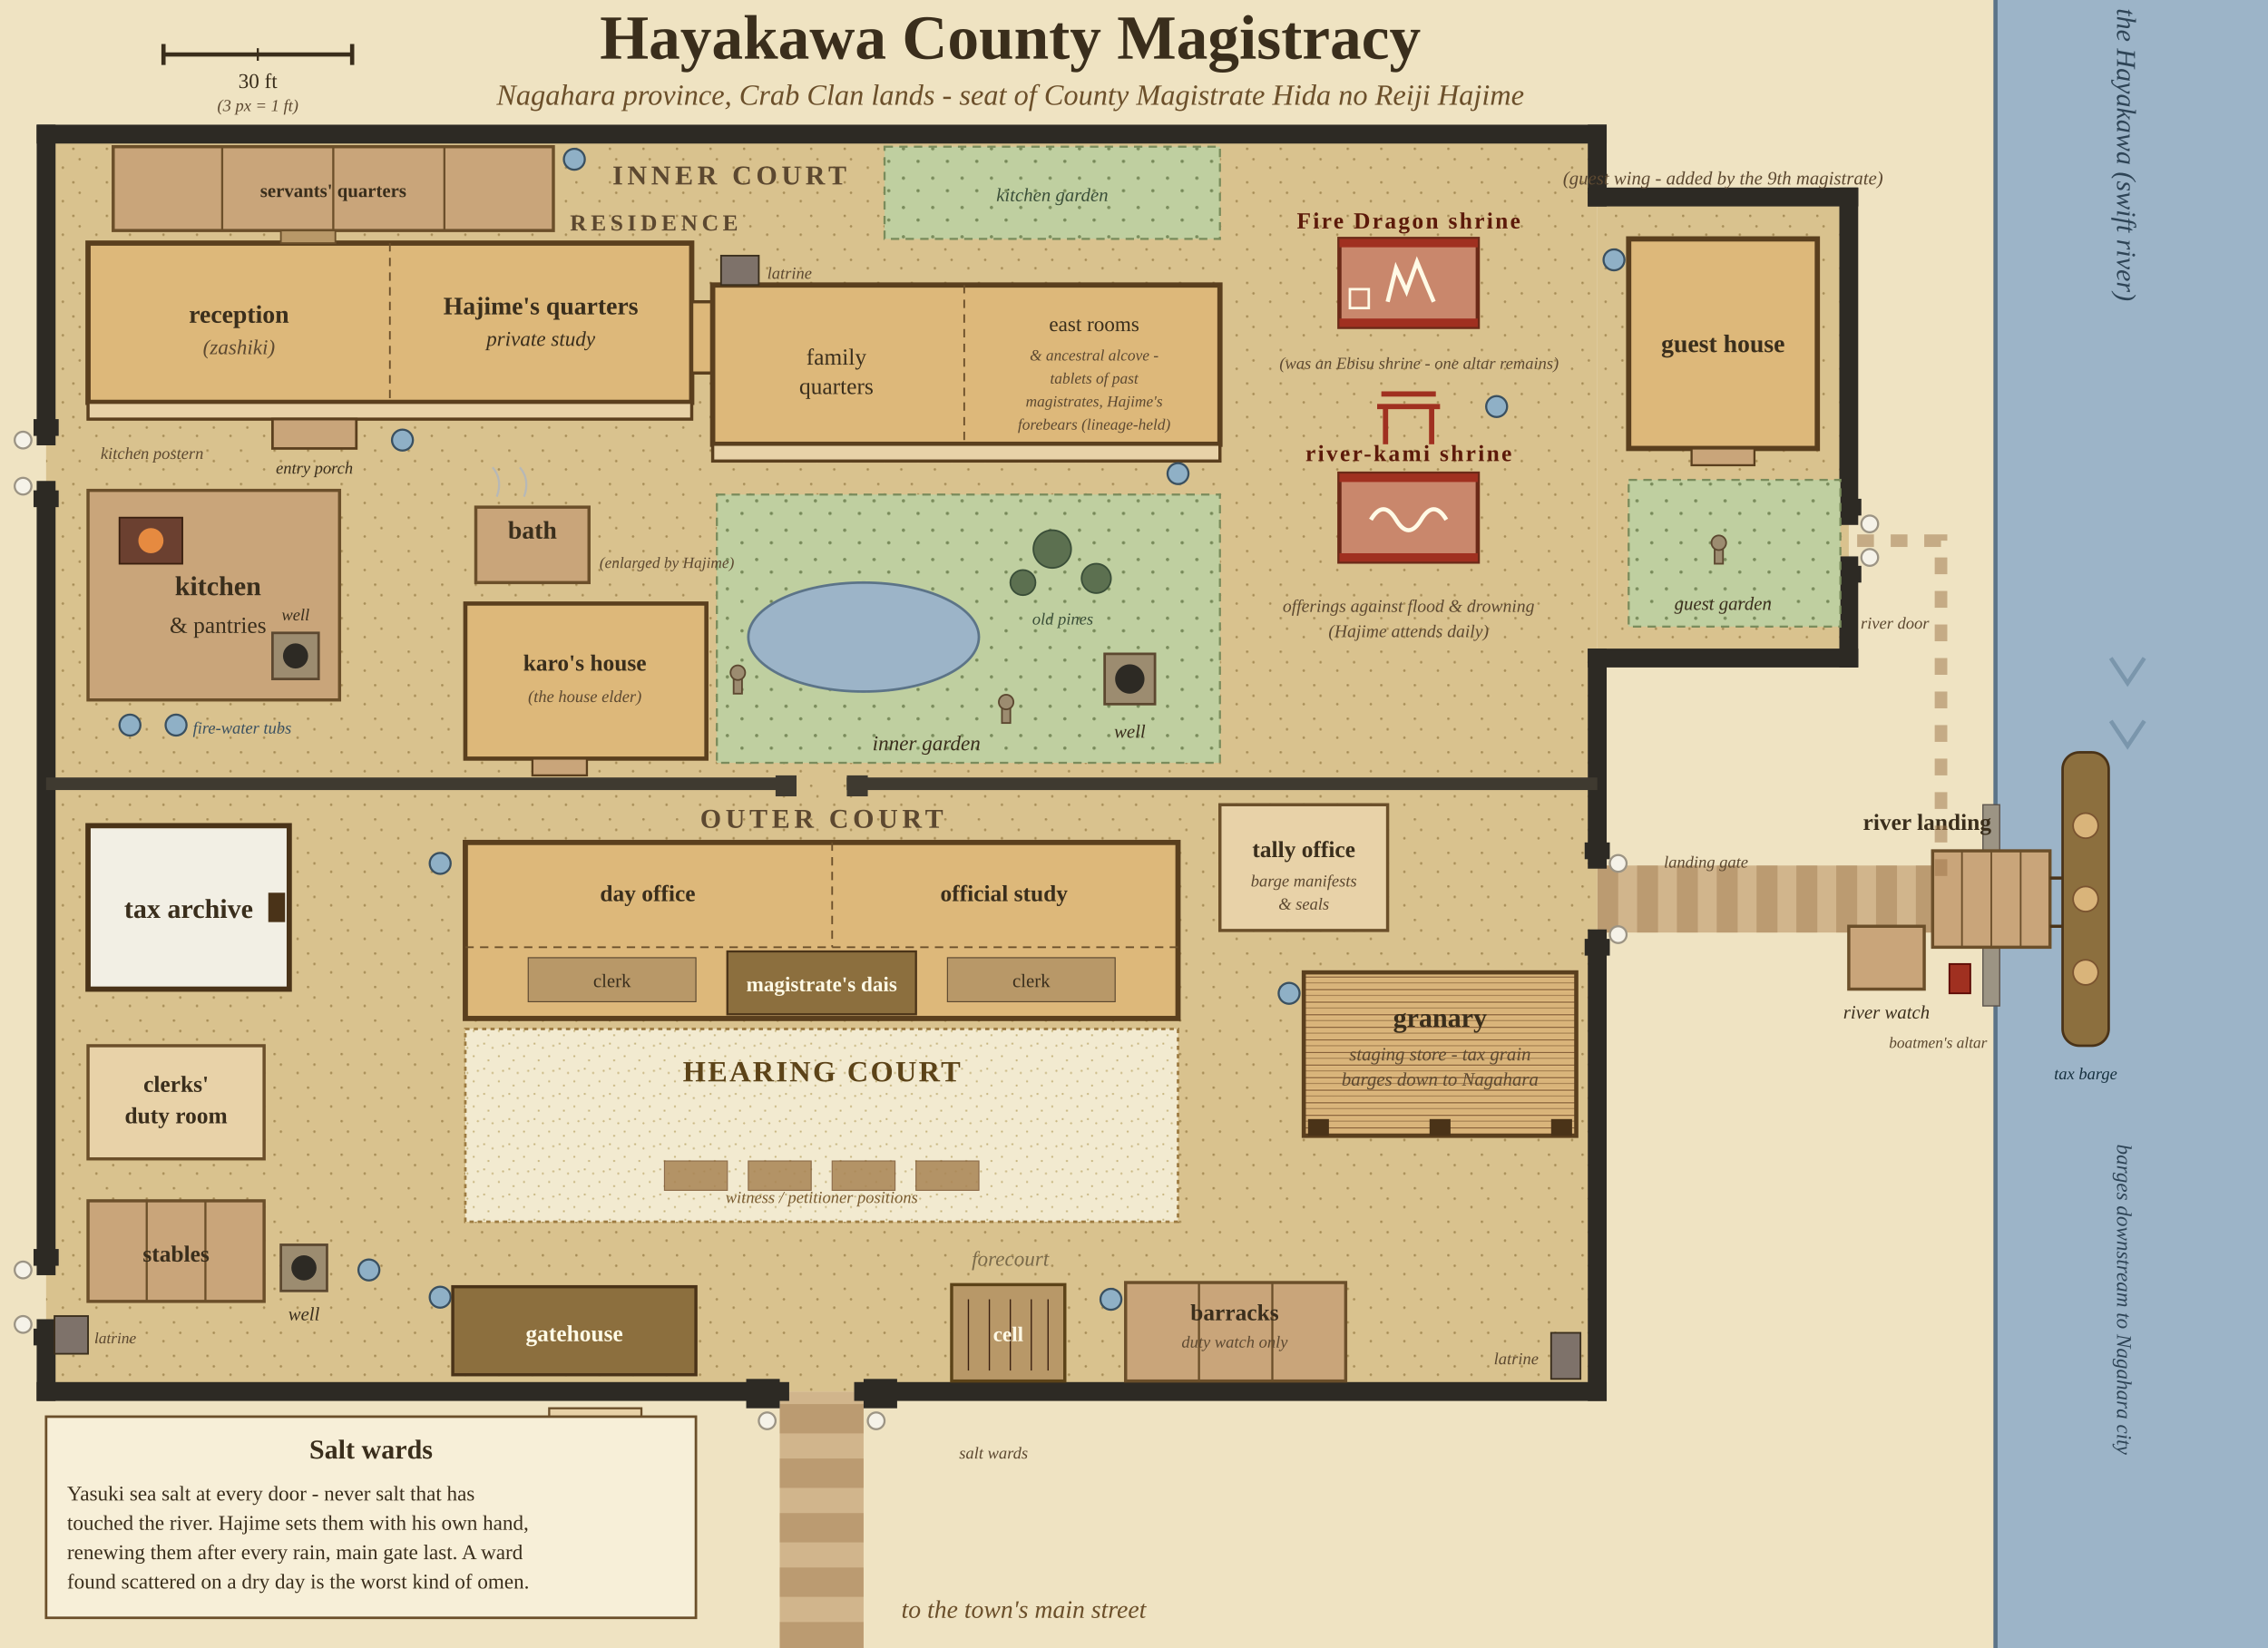
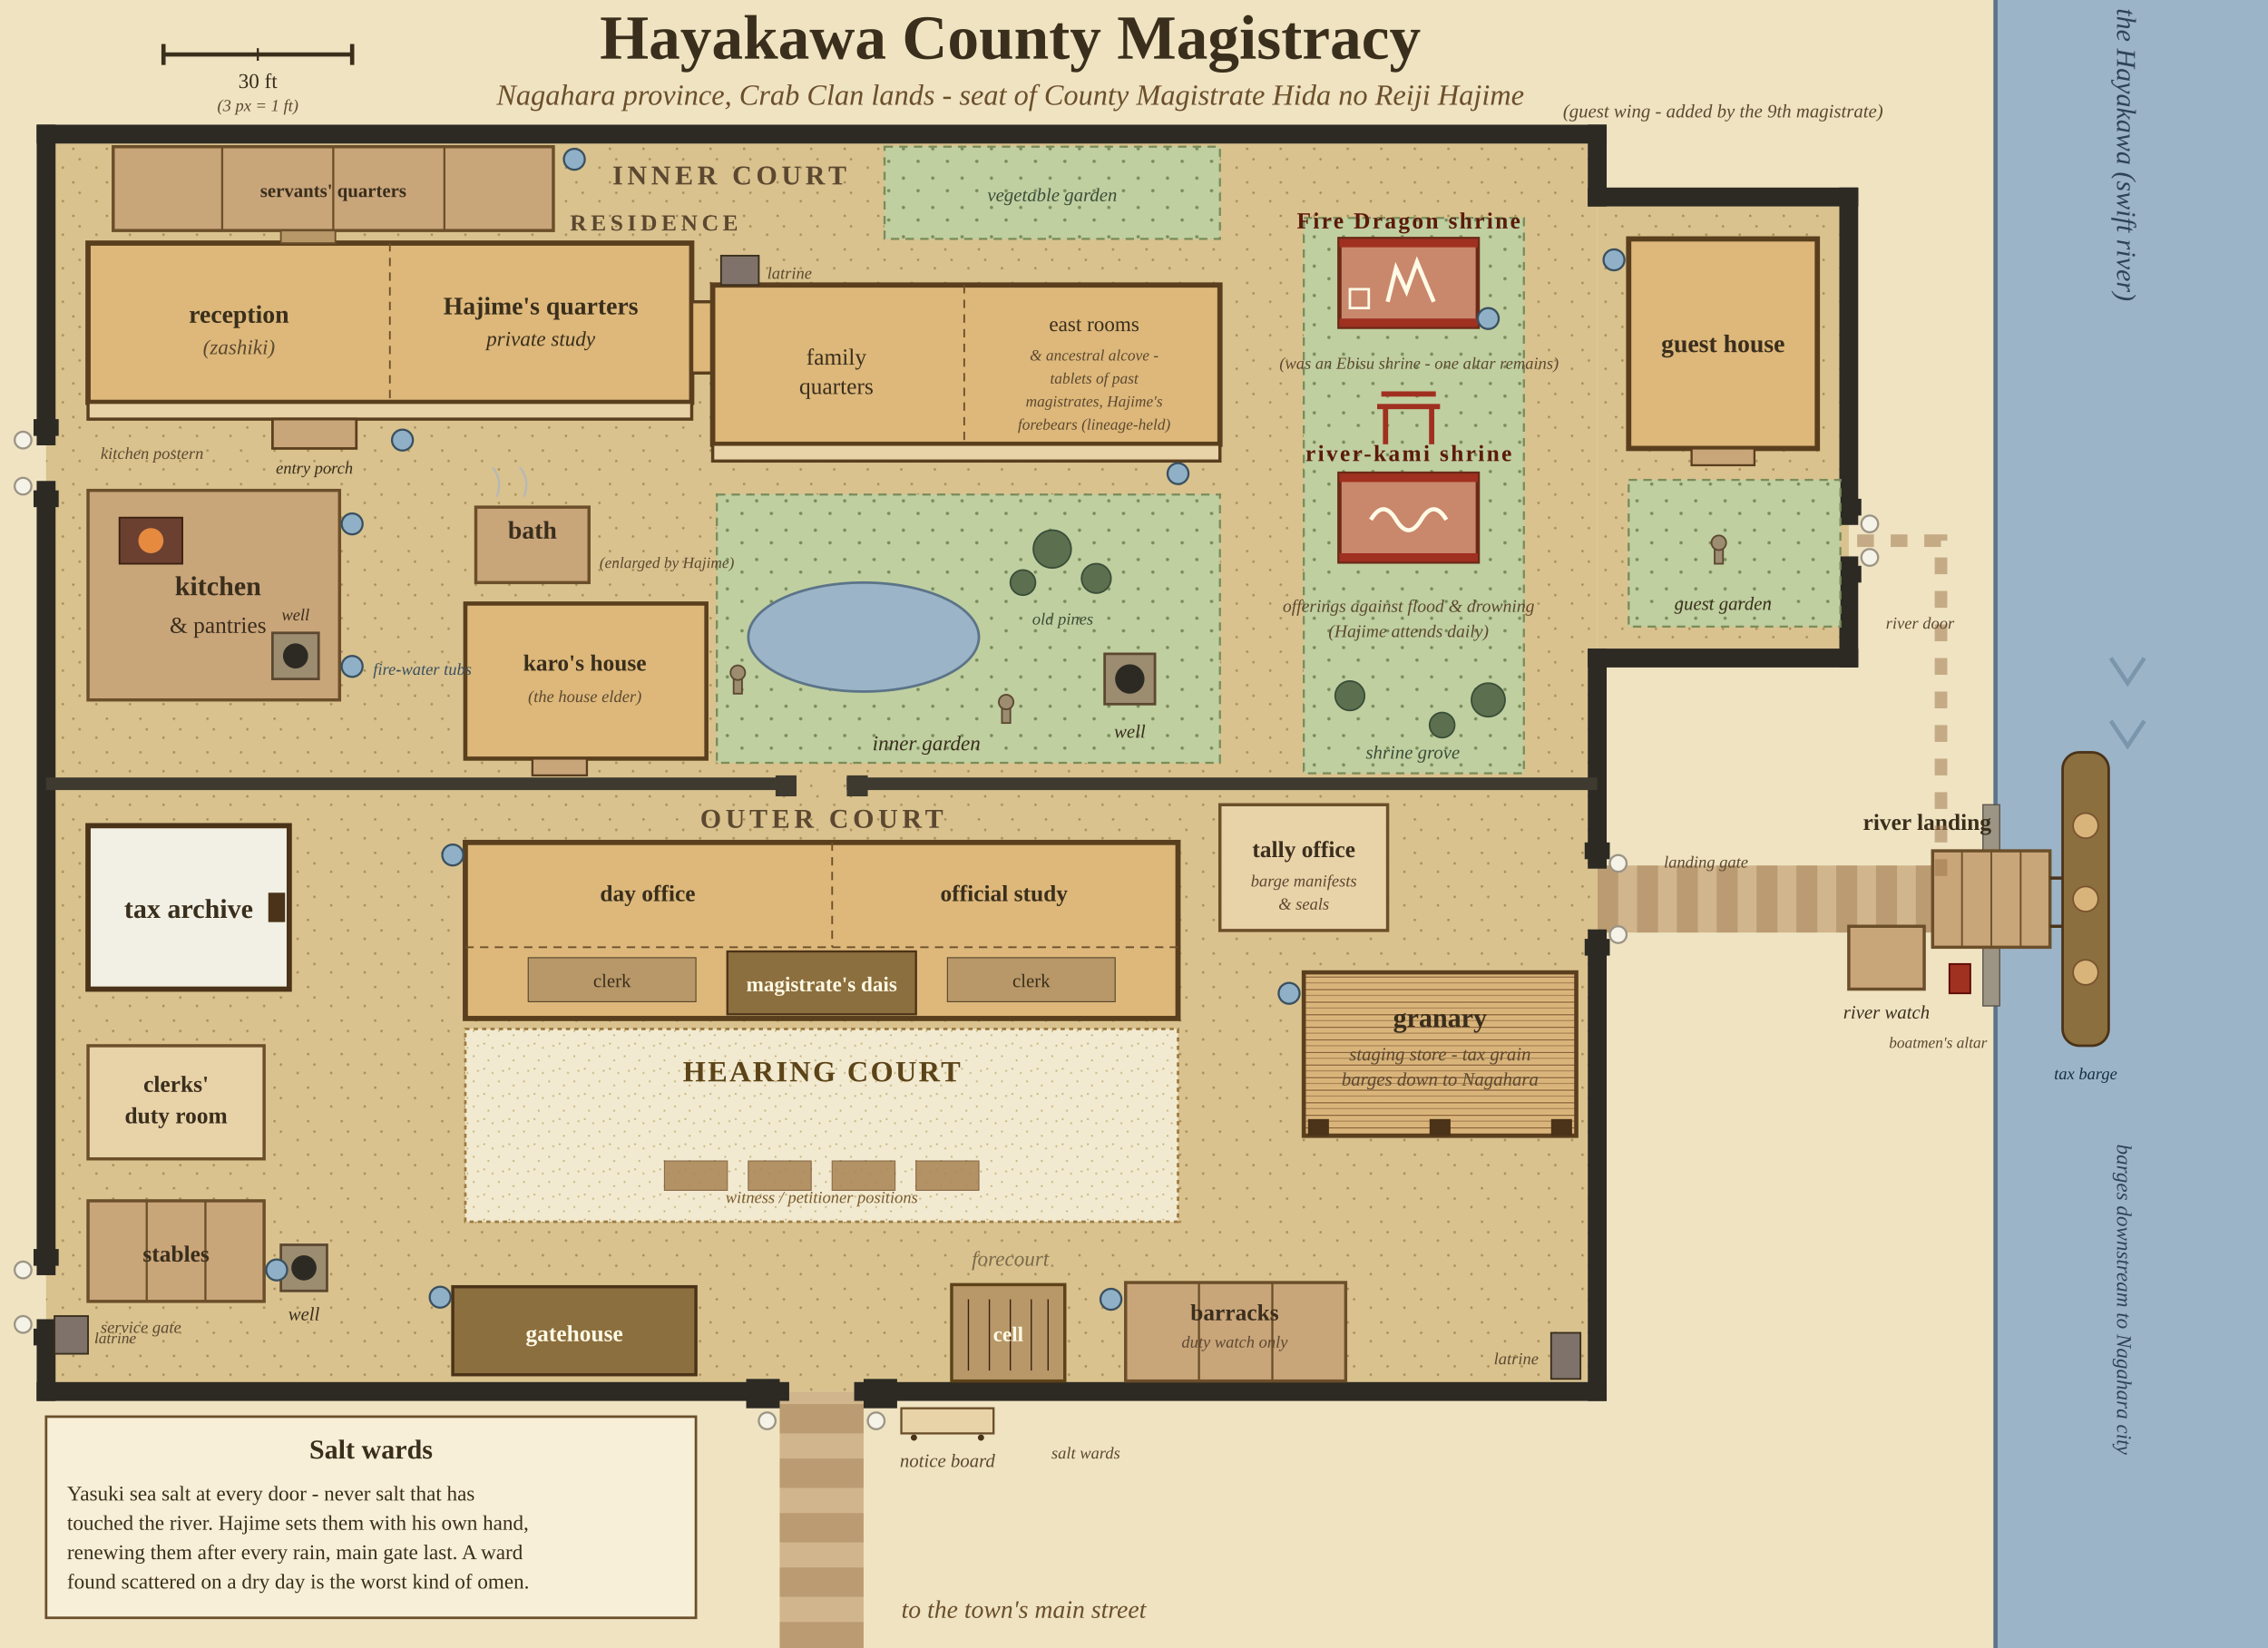
<svg xmlns="http://www.w3.org/2000/svg" viewBox="118 86 1082 786" font-family="Georgia, 'Times New Roman', serif">
  <defs>
    <pattern id="garden-stipple" patternUnits="userSpaceOnUse" width="14" height="14">
      <rect width="14" height="14" fill="#BFCFA0" />
      <circle cx="3" cy="3" r="0.8" fill="#7A8C5C" />
      <circle cx="10" cy="9" r="0.8" fill="#7A8C5C" />
    </pattern>
    <pattern id="court-earth" patternUnits="userSpaceOnUse" width="16" height="16">
      <rect width="16" height="16" fill="#D9C28E" />
      <circle cx="4" cy="6" r="0.6" fill="#A88E58" />
      <circle cx="12" cy="2" r="0.6" fill="#A88E58" />
      <circle cx="9" cy="13" r="0.6" fill="#A88E58" />
    </pattern>
    <pattern id="oshirasu-sand" patternUnits="userSpaceOnUse" width="12" height="12">
      <rect width="12" height="12" fill="#F2EAD0" />
      <circle cx="3" cy="4" r="0.5" fill="#C9B884" />
      <circle cx="8" cy="2" r="0.5" fill="#C9B884" />
      <circle cx="10" cy="9" r="0.5" fill="#C9B884" />
      <circle cx="5" cy="10" r="0.5" fill="#C9B884" />
      <circle cx="1" cy="8" r="0.5" fill="#C9B884" />
    </pattern>
    <pattern id="granary-slats" patternUnits="userSpaceOnUse" width="14" height="6">
      <rect width="14" height="6" fill="#D9B47A" />
      <line x1="0" y1="0" x2="14" y2="0" stroke="#7A5430" stroke-width="0.8" />
      <line x1="0" y1="3" x2="14" y2="3" stroke="#A88454" stroke-width="0.5" />
    </pattern>
  </defs>
  <rect x="0" y="0" width="1200" height="900" fill="#EFE3C2" />
  <g>
    <rect x="1070" y="0" width="130" height="900" fill="#9CB4C8" />
    <line x1="1070" y1="0" x2="1070" y2="900" stroke="#5C7488" stroke-width="2" />
    <g stroke="#7A96AC" stroke-width="2" fill="none">
      <path d="M 1125 400 L 1133 412 L 1141 400" />
      <path d="M 1125 430 L 1133 442 L 1141 430" />
    </g>
    <text transform="rotate(90 1128 90)" x="1128" y="90" font-size="13" font-style="italic" fill="#2E4456">the Hayakawa (swift river)</text>
    <text transform="rotate(90 1128 632)" x="1128" y="632" font-size="10" font-style="italic" fill="#2E4456">barges downstream to Nagahara city</text>
  </g>
  <g>
    <path d="M 510 900 L 510 750" stroke="#B89060" stroke-width="40" stroke-linecap="butt" opacity="0.55" />
    <path d="M 510 900 L 510 750" stroke="#9C7448" stroke-width="40" stroke-dasharray="14 12" fill="none" opacity="0.4" />
    <text x="548" y="858" font-size="12" fill="#6B4F2A" font-style="italic">to the town's main street</text>
  </g>
  <g>
    <path d="M 880 515 L 1044 515" stroke="#B89060" stroke-width="32" stroke-linecap="butt" opacity="0.55" />
    <path d="M 880 515 L 1044 515" stroke="#9C7448" stroke-width="32" stroke-dasharray="10 9" fill="none" opacity="0.4" />
  </g>
  <g>
    <rect x="1064" y="470" width="8" height="96" fill="#9C9484" stroke="#5C544C" stroke-width="0.6" />
    <rect x="1040" y="492" width="56" height="46" fill="#C9A57A" stroke="#6B4F2A" stroke-width="1.5" />
    <line x1="1054" y1="492" x2="1054" y2="538" stroke="#6B4F2A" stroke-width="0.8" />
    <line x1="1068" y1="492" x2="1068" y2="538" stroke="#6B4F2A" stroke-width="0.8" />
    <line x1="1082" y1="492" x2="1082" y2="538" stroke="#6B4F2A" stroke-width="0.8" />
    <text x="1068" y="482" text-anchor="end" font-size="11" font-weight="bold" fill="#3A2E1C">river landing</text>
    <line x1="1096" y1="505" x2="1102" y2="505" stroke="#4A3318" stroke-width="1.5" />
    <line x1="1096" y1="528" x2="1102" y2="528" stroke="#4A3318" stroke-width="1.5" />
    <rect x="1102" y="445" width="22" height="140" rx="8" fill="#8C6F3E" stroke="#4A3318" stroke-width="1.2" />
    <circle cx="1113" cy="480" r="6" fill="#D9B47A" stroke="#7A5430" stroke-width="0.8" />
    <circle cx="1113" cy="515" r="6" fill="#D9B47A" stroke="#7A5430" stroke-width="0.8" />
    <circle cx="1113" cy="550" r="6" fill="#D9B47A" stroke="#7A5430" stroke-width="0.8" />
    <text x="1113" y="601" text-anchor="middle" font-size="8" font-style="italic" fill="#16303F">tax barge</text>
    <rect x="1048" y="546" width="10" height="14" fill="#A03020" stroke="#5C0A04" stroke-width="0.8" />
    <text x="1066" y="586" text-anchor="end" font-size="7.5" font-style="italic" fill="#5C4830">boatmen's altar</text>
    <rect x="1000" y="528" width="36" height="30" fill="#C9A57A" stroke="#6B4F2A" stroke-width="1.5" />
    <text x="1018" y="572" text-anchor="middle" font-size="9" font-style="italic" fill="#3A2E1C">river watch</text>
  </g>
  <text x="600" y="114" text-anchor="middle" font-size="30" font-weight="bold" fill="#3A2E1C">Hayakawa County Magistracy</text>
  <text x="600" y="136" text-anchor="middle" font-size="14" font-style="italic" fill="#6B4F2A">Nagahara province, Crab Clan lands - seat of County Magistrate Hida no Reiji Hajime</text>
  <g>
    <g stroke="#3A2E1C">
      <line x1="196" y1="112" x2="286" y2="112" stroke-width="2" />
      <line x1="196" y1="107" x2="196" y2="117" stroke-width="2" />
      <line x1="286" y1="107" x2="286" y2="117" stroke-width="2" />
      <line x1="241" y1="109" x2="241" y2="115" stroke-width="1" />
    </g>
    <text x="241" y="128" text-anchor="middle" font-size="10" fill="#3A2E1C">30 ft</text>
    <text x="241" y="139" text-anchor="middle" font-size="8" font-style="italic" fill="#5C4830">(3 px = 1 ft)</text>
  </g>
  <rect x="140" y="150" width="740" height="600" fill="url(#court-earth)" />
  <rect x="880" y="180" width="120" height="220" fill="url(#court-earth)" />
  <g stroke="#2D2A24" stroke-width="9" fill="none" stroke-linecap="square">
    <line x1="140" y1="150" x2="880" y2="150" />
    <line x1="140" y1="150" x2="140" y2="294" />
    <line x1="140" y1="320" x2="140" y2="690" />
    <line x1="140" y1="720" x2="140" y2="750" />
    <line x1="880" y1="150" x2="880" y2="180" />
    <line x1="880" y1="180" x2="1000" y2="180" />
    <line x1="1000" y1="400" x2="880" y2="400" />
    <line x1="880" y1="400" x2="880" y2="496" />
    <line x1="1000" y1="180" x2="1000" y2="332" />
    <line x1="1000" y1="356" x2="1000" y2="400" />
    <line x1="880" y1="534" x2="880" y2="750" />
    <line x1="140" y1="750" x2="490" y2="750" />
    <line x1="530" y1="750" x2="880" y2="750" />
  </g>
  <g fill="#2D2A24">
    <rect x="474" y="744" width="16" height="14" />
    <rect x="530" y="744" width="16" height="14" />
  </g>
  <g fill="#2D2A24">
    <rect x="874" y="488" width="12" height="8" />
    <rect x="874" y="534" width="12" height="8" />
  </g>
  <text x="952" y="500" text-anchor="end" font-size="8" font-style="italic" fill="#5C4830">landing gate</text>
  <circle cx="890" cy="498" r="4" fill="#F5F2E8" stroke="#9C9484" stroke-width="1" />
  <circle cx="890" cy="532" r="4" fill="#F5F2E8" stroke="#9C9484" stroke-width="1" />
  <circle cx="129" cy="692" r="4" fill="#F5F2E8" stroke="#9C9484" stroke-width="1" />
  <circle cx="129" cy="718" r="4" fill="#F5F2E8" stroke="#9C9484" stroke-width="1" />
  <g fill="#2D2A24">
    <rect x="134" y="286" width="12" height="8" />
    <rect x="134" y="320" width="12" height="8" />
  </g>
  <text x="166" y="305" text-anchor="start" font-size="8" font-style="italic" fill="#5C4830">kitchen postern</text>
  <circle cx="129" cy="296" r="4" fill="#F5F2E8" stroke="#9C9484" stroke-width="1" />
  <circle cx="129" cy="318" r="4" fill="#F5F2E8" stroke="#9C9484" stroke-width="1" />
  <g fill="#2D2A24">
    <rect x="134" y="682" width="12" height="8" />
    <rect x="134" y="720" width="12" height="8" />
  </g>
-   <text x="166" y="705" text-anchor="start" font-size="8" font-style="italic" fill="#5C4830">service gate</text>
+   <text x="166" y="722" text-anchor="start" font-size="8" font-style="italic" fill="#5C4830">service gate</text>
  <g fill="#2D2A24">
    <rect x="994" y="324" width="12" height="8" />
    <rect x="994" y="356" width="12" height="8" />
  </g>
  <path d="M 1004 344 L 1044 344 L 1044 510" stroke="#9C7448" stroke-width="6" stroke-dasharray="8 8" fill="none" opacity="0.5" />
-   <text x="1022" y="386" text-anchor="middle" font-size="8" font-style="italic" fill="#5C4830">river door</text>
+   <text x="1034" y="386" text-anchor="middle" font-size="8" font-style="italic" fill="#5C4830">river door</text>
  <circle cx="1010" cy="336" r="4" fill="#F5F2E8" stroke="#9C9484" stroke-width="1" />
  <circle cx="1010" cy="352" r="4" fill="#F5F2E8" stroke="#9C9484" stroke-width="1" />
  <g>
    <circle cx="484" cy="764" r="4" fill="#F5F2E8" stroke="#9C9484" stroke-width="1" />
    <circle cx="536" cy="764" r="4" fill="#F5F2E8" stroke="#9C9484" stroke-width="1" />
-     <text x="592" y="782" text-anchor="middle" font-size="8" font-style="italic" fill="#5C4830">salt wards</text>
-   </g>
-   <g>
-     <rect x="380" y="758" width="44" height="12" fill="#E8D2A8" stroke="#6B4F2A" stroke-width="1" />
-     <circle cx="386" cy="772" r="1.5" fill="#4A3318" />
-     <circle cx="418" cy="772" r="1.5" fill="#4A3318" />
-     <text x="402" y="786" text-anchor="middle" font-size="9" font-style="italic" fill="#5C4830">notice board</text>
+     <text x="636" y="782" text-anchor="middle" font-size="8" font-style="italic" fill="#5C4830">salt wards</text>
+   </g>
+   <g>
+     <rect x="548" y="758" width="44" height="12" fill="#E8D2A8" stroke="#6B4F2A" stroke-width="1" />
+     <circle cx="554" cy="772" r="1.5" fill="#4A3318" />
+     <circle cx="586" cy="772" r="1.5" fill="#4A3318" />
+     <text x="570" y="786" text-anchor="middle" font-size="9" font-style="italic" fill="#5C4830">notice board</text>
  </g>
  <g stroke="#3F3A30" stroke-width="6" fill="none">
    <line x1="140" y1="460" x2="498" y2="460" />
    <line x1="522" y1="460" x2="880" y2="460" />
  </g>
  <g fill="#3F3A30">
    <rect x="488" y="456" width="10" height="10" />
    <rect x="522" y="456" width="10" height="10" />
  </g>
  <text x="466" y="174" text-anchor="middle" font-size="13" font-weight="bold" fill="#5C4830" letter-spacing="2">INNER COURT</text>
  <g>
    <text x="430" y="196" text-anchor="middle" font-size="11" font-weight="bold" fill="#5C4830" letter-spacing="2">RESIDENCE</text>
    <rect x="160" y="202" width="288" height="76" fill="#DDB87A" stroke="#5A3F1E" stroke-width="2.5" />
    <rect x="160" y="278" width="288" height="8" fill="#E8D2A8" stroke="#5A3F1E" stroke-width="1.5" />
    <line x1="304" y1="202" x2="304" y2="278" stroke="#6B4F2A" stroke-width="0.8" stroke-dasharray="4 3" />
    <text x="232" y="240" text-anchor="middle" font-size="12" font-weight="bold" fill="#3A2E1C">reception</text>
    <text x="232" y="255" text-anchor="middle" font-size="10" font-style="italic" fill="#5C4830">(zashiki)</text>
    <text x="376" y="236" text-anchor="middle" font-size="12" font-weight="bold" fill="#3A2E1C">Hajime's quarters</text>
    <text x="376" y="251" text-anchor="middle" font-size="10" font-style="italic" fill="#3A2E1C">private study</text>
    <rect x="448" y="230" width="10" height="34" fill="#DDB87A" stroke="#5A3F1E" stroke-width="1.5" />
    <rect x="458" y="222" width="242" height="76" fill="#DDB87A" stroke="#5A3F1E" stroke-width="2.5" />
    <rect x="458" y="298" width="242" height="8" fill="#E8D2A8" stroke="#5A3F1E" stroke-width="1.5" />
    <line x1="578" y1="222" x2="578" y2="298" stroke="#6B4F2A" stroke-width="0.8" stroke-dasharray="4 3" />
    <text x="517" y="260" text-anchor="middle" font-size="11" fill="#3A2E1C">family</text>
    <text x="517" y="274" text-anchor="middle" font-size="11" fill="#3A2E1C">quarters</text>
    <text x="640" y="244" text-anchor="middle" font-size="10" fill="#3A2E1C">east rooms</text>
    <text x="640" y="258" text-anchor="middle" font-size="7.5" font-style="italic" fill="#5C4830">&amp; ancestral alcove -</text>
    <text x="640" y="269" text-anchor="middle" font-size="7.5" font-style="italic" fill="#5C4830">tablets of past</text>
    <text x="640" y="280" text-anchor="middle" font-size="7.5" font-style="italic" fill="#5C4830">magistrates, Hajime's</text>
    <text x="640" y="291" text-anchor="middle" font-size="7.5" font-style="italic" fill="#5C4830">forebears (lineage-held)</text>
  </g>
  <g>
    <rect x="248" y="286" width="40" height="14" fill="#C9A57A" stroke="#5A3F1E" stroke-width="1.2" />
    <text x="268" y="312" text-anchor="middle" font-size="8" font-style="italic" fill="#3A2E1C">entry porch</text>
  </g>
  <g>
    <rect x="160" y="320" width="120" height="100" fill="#C9A57A" stroke="#6B4F2A" stroke-width="1.5" />
    <rect x="175" y="333" width="30" height="22" fill="#6B4030" stroke="#3A2010" stroke-width="0.8" />
    <circle cx="190" cy="344" r="6" fill="#E68A40" />
    <text x="222" y="370" text-anchor="middle" font-size="13" font-weight="bold" fill="#3A2E1C">kitchen</text>
    <text x="222" y="388" text-anchor="middle" font-size="11" fill="#3A2E1C">&amp; pantries</text>
    <rect x="248" y="388" width="22" height="22" fill="#9C8C70" stroke="#5C4830" stroke-width="1.2" />
    <circle cx="259" cy="399" r="6" fill="#2D2A24" />
    <text x="259" y="382" text-anchor="middle" font-size="8" font-style="italic" fill="#3A2E1C">well</text>
  </g>
  <g>
    <rect x="460" y="322" width="240" height="128" fill="url(#garden-stipple)" stroke="#7A8C5C" stroke-width="1" stroke-dasharray="4 3" />
    <ellipse cx="530" cy="390" rx="55" ry="26" fill="#9CB4C8" stroke="#5C7488" stroke-width="1.2" />
    <circle cx="620" cy="348" r="9" fill="#5C7050" stroke="#3A4E38" stroke-width="0.8" />
    <circle cx="641" cy="362" r="7" fill="#5C7050" stroke="#3A4E38" stroke-width="0.8" />
    <circle cx="606" cy="364" r="6" fill="#5C7050" stroke="#3A4E38" stroke-width="0.8" />
    <text x="625" y="384" text-anchor="middle" font-size="8" font-style="italic" fill="#3A4E38">old pines</text>
    <g fill="#9C8C70" stroke="#5C4830" stroke-width="0.8">
      <rect x="468" y="410" width="4" height="7" />
      <circle cx="470" cy="407" r="3.5" />
      <rect x="596" y="424" width="4" height="7" />
      <circle cx="598" cy="421" r="3.5" />
    </g>
    <text x="560" y="444" text-anchor="middle" font-size="10" font-style="italic" fill="#3A2E1C">inner garden</text>
  </g>
  <g>
    <rect x="345" y="328" width="54" height="36" fill="#C9A57A" stroke="#6B4F2A" stroke-width="1.5" />
    <path d="M 355 323 q 3 -8 -2 -14 M 368 323 q 3 -8 -2 -14" stroke="#A8B4C8" stroke-width="1" fill="none" opacity="0.7" />
    <text x="372" y="343" text-anchor="middle" font-size="12" font-weight="bold" fill="#3A2E1C">bath</text>
    <text x="404" y="357" text-anchor="start" font-size="7.5" font-style="italic" fill="#5C4830">(enlarged by Hajime)</text>
  </g>
  <g>
    <rect x="340" y="374" width="115" height="74" fill="#DDB87A" stroke="#5A3F1E" stroke-width="2" />
    <rect x="372" y="448" width="26" height="8" fill="#C9A57A" stroke="#5A3F1E" stroke-width="1" />
    <text x="397" y="406" text-anchor="middle" font-size="11" font-weight="bold" fill="#3A2E1C">karo's house</text>
    <text x="397" y="421" text-anchor="middle" font-size="8" font-style="italic" fill="#5C4830">(the house elder)</text>
  </g>
  <g>
    <rect x="645" y="398" width="24" height="24" fill="#9C8C70" stroke="#5C4830" stroke-width="1.2" />
    <circle cx="657" cy="410" r="7" fill="#2D2A24" />
    <text x="657" y="438" text-anchor="middle" font-size="9" font-style="italic" fill="#3A2E1C">well</text>
  </g>
  <g>
    <rect x="172" y="156" width="210" height="40" fill="#C9A57A" stroke="#6B4F2A" stroke-width="1.5" />
    <line x1="224" y1="156" x2="224" y2="196" stroke="#6B4F2A" stroke-width="1" />
    <line x1="277" y1="156" x2="277" y2="196" stroke="#6B4F2A" stroke-width="1" />
    <line x1="330" y1="156" x2="330" y2="196" stroke="#6B4F2A" stroke-width="1" />
    <rect x="252" y="196" width="26" height="6" fill="#B89868" stroke="#6B4F2A" stroke-width="0.8" />
    <text x="277" y="180" text-anchor="middle" font-size="9" font-weight="bold" fill="#3A2E1C">servants' quarters</text>
  </g>
  <g>
    <rect x="462" y="208" width="18" height="14" fill="#7E726A" stroke="#3A2E1C" stroke-width="0.8" />
    <text x="484" y="219" font-size="8" font-style="italic" fill="#5C4830">latrine</text>
  </g>
  <g>
    <rect x="540" y="156" width="160" height="44" fill="url(#garden-stipple)" stroke="#7A8C5C" stroke-width="1" stroke-dasharray="4 3" />
-     <text x="620" y="182" text-anchor="middle" font-size="9" font-style="italic" fill="#3A4E38">kitchen garden</text>
+     <text x="620" y="182" text-anchor="middle" font-size="9" font-style="italic" fill="#3A4E38">vegetable garden</text>
+   </g>
+   <g>
+     <rect x="740" y="190" width="105" height="265" fill="url(#garden-stipple)" stroke="#7A8C5C" stroke-width="1" stroke-dasharray="4 3" />
+     <circle cx="828" cy="420" r="8" fill="#5C7050" stroke="#3A4E38" stroke-width="0.8" />
+     <circle cx="762" cy="418" r="7" fill="#5C7050" stroke="#3A4E38" stroke-width="0.8" />
+     <circle cx="806" cy="432" r="6" fill="#5C7050" stroke="#3A4E38" stroke-width="0.8" />
+     <text x="792" y="448" text-anchor="middle" font-size="9" font-style="italic" fill="#3A4E38">shrine grove</text>
  </g>
  <g>
    <text x="790" y="195" text-anchor="middle" font-size="11" font-weight="bold" fill="#5C1A0A" letter-spacing="1">Fire Dragon shrine</text>
    <rect x="757" y="200" width="66" height="42" fill="#C9876C" stroke="#6B2A18" stroke-width="2" />
    <rect x="757" y="200" width="66" height="4" fill="#A03020" />
    <rect x="757" y="238" width="66" height="4" fill="#A03020" />
    <path d="M 780 230 L 784 214 L 789 225 L 794 211 L 799 223 L 802 230" stroke="#FFFAE6" stroke-width="2" fill="none" />
    <rect x="762" y="224" width="9" height="9" fill="none" stroke="#FFFAE6" stroke-width="1.2" />
    <text x="795" y="262" text-anchor="middle" font-size="8" font-style="italic" fill="#5C4830">(was an Ebisu shrine - one altar remains)</text>
    <g transform="translate(790, 274)" stroke="#A03020" stroke-width="2.5">
      <line x1="-13" y1="0" x2="13" y2="0" />
      <line x1="-15" y1="6" x2="15" y2="6" />
      <line x1="-11" y1="6" x2="-11" y2="24" />
      <line x1="11" y1="6" x2="11" y2="24" />
    </g>
  </g>
  <g>
    <text x="790" y="306" text-anchor="middle" font-size="11" font-weight="bold" fill="#5C1A0A" letter-spacing="1">river-kami shrine</text>
    <rect x="757" y="312" width="66" height="42" fill="#C9876C" stroke="#6B2A18" stroke-width="2" />
    <rect x="757" y="312" width="66" height="4" fill="#A03020" />
    <rect x="757" y="350" width="66" height="4" fill="#A03020" />
    <path d="M 772 334 q 6 -10 12 0 q 6 10 12 0 q 6 -10 12 0" stroke="#FFFAE6" stroke-width="2" fill="none" />
    <text x="790" y="378" text-anchor="middle" font-size="8.5" font-style="italic" fill="#5C4830">offerings against flood &amp; drowning</text>
    <text x="790" y="390" text-anchor="middle" font-size="8.5" font-style="italic" fill="#5C4830">(Hajime attends daily)</text>
  </g>
-   <text x="940" y="174" text-anchor="middle" font-size="9" font-style="italic" fill="#5C4830">(guest wing - added by the 9th magistrate)</text>
+   <text x="940" y="142" text-anchor="middle" font-size="9" font-style="italic" fill="#5C4830">(guest wing - added by the 9th magistrate)</text>
  <g>
    <rect x="895" y="200" width="90" height="100" fill="#DDB87A" stroke="#5A3F1E" stroke-width="2.5" />
    <rect x="925" y="300" width="30" height="8" fill="#C9A57A" stroke="#5A3F1E" stroke-width="1" />
    <text x="940" y="254" text-anchor="middle" font-size="12" font-weight="bold" fill="#3A2E1C">guest house</text>
  </g>
  <g>
    <rect x="895" y="315" width="101" height="70" fill="url(#garden-stipple)" stroke="#7A8C5C" stroke-width="1" stroke-dasharray="4 3" />
    <g fill="#9C8C70" stroke="#5C4830" stroke-width="0.8">
      <rect x="936" y="348" width="4" height="7" />
      <circle cx="938" cy="345" r="3.5" />
    </g>
    <text x="940" y="377" text-anchor="middle" font-size="9" font-style="italic" fill="#3A2E1C">guest garden</text>
  </g>
  <text x="510" y="481" text-anchor="middle" font-size="13" font-weight="bold" fill="#5C4830" letter-spacing="2">OUTER COURT</text>
  <text x="600" y="690" text-anchor="middle" font-size="10" font-style="italic" fill="#7A6A4A">forecourt</text>
  <g>
    <rect x="340" y="488" width="340" height="84" fill="#DDB87A" stroke="#5A3F1E" stroke-width="2.5" />
    <line x1="340" y1="538" x2="680" y2="538" stroke="#6B4F2A" stroke-width="0.8" stroke-dasharray="4 3" />
    <line x1="515" y1="488" x2="515" y2="538" stroke="#6B4F2A" stroke-width="0.8" stroke-dasharray="4 3" />
    <text x="427" y="516" text-anchor="middle" font-size="11" font-weight="bold" fill="#3A2E1C">day office</text>
    <text x="597" y="516" text-anchor="middle" font-size="11" font-weight="bold" fill="#3A2E1C">official study</text>
    <rect x="465" y="540" width="90" height="30" fill="#8C6F3E" stroke="#4A3318" stroke-width="1" />
    <text x="510" y="559" text-anchor="middle" font-size="10" fill="#FFFAE6" font-weight="bold">magistrate's dais</text>
    <rect x="370" y="543" width="80" height="21" fill="#B89868" stroke="#5C4830" stroke-width="0.5" />
    <text x="410" y="557" text-anchor="middle" font-size="9" fill="#3A2E1C">clerk</text>
    <rect x="570" y="543" width="80" height="21" fill="#B89868" stroke="#5C4830" stroke-width="0.5" />
    <text x="610" y="557" text-anchor="middle" font-size="9" fill="#3A2E1C">clerk</text>
  </g>
  <g>
    <rect x="340" y="577" width="340" height="92" fill="url(#oshirasu-sand)" stroke="#9C7A40" stroke-width="1.2" stroke-dasharray="2 2" />
    <text x="510" y="602" text-anchor="middle" font-size="14" font-weight="bold" fill="#5C4318" letter-spacing="1">HEARING COURT</text>
    <g fill="#A88454" stroke="#7A5430" stroke-width="0.5" opacity="0.85">
      <rect x="435" y="640" width="30" height="14" />
      <rect x="475" y="640" width="30" height="14" />
      <rect x="515" y="640" width="30" height="14" />
      <rect x="555" y="640" width="30" height="14" />
    </g>
    <text x="510" y="660" text-anchor="middle" font-size="8" font-style="italic" fill="#7A5C30">witness / petitioner positions</text>
  </g>
  <g>
    <rect x="160" y="480" width="96" height="78" fill="#F2EFE4" stroke="#4A3318" stroke-width="2.5" />
    <rect x="246" y="512" width="8" height="14" fill="#4A3318" />
    <text x="208" y="524" text-anchor="middle" font-size="13" font-weight="bold" fill="#3A2E1C">tax archive</text>
  </g>
  <g>
    <rect x="160" y="585" width="84" height="54" fill="#E8D2A8" stroke="#6B4F2A" stroke-width="1.5" />
    <text x="202" y="607" text-anchor="middle" font-size="11" font-weight="bold" fill="#3A2E1C">clerks'</text>
    <text x="202" y="622" text-anchor="middle" font-size="11" font-weight="bold" fill="#3A2E1C">duty room</text>
  </g>
  <g>
    <rect x="160" y="659" width="84" height="48" fill="#C9A57A" stroke="#6B4F2A" stroke-width="1.5" />
    <line x1="188" y1="659" x2="188" y2="707" stroke="#6B4F2A" stroke-width="1" />
    <line x1="216" y1="659" x2="216" y2="707" stroke="#6B4F2A" stroke-width="1" />
    <text x="202" y="688" text-anchor="middle" font-size="11" font-weight="bold" fill="#3A2E1C">stables</text>
  </g>
  <g>
    <rect x="252" y="680" width="22" height="22" fill="#9C8C70" stroke="#5C4830" stroke-width="1.2" />
    <circle cx="263" cy="691" r="6" fill="#2D2A24" />
    <text x="263" y="716" text-anchor="middle" font-size="9" font-style="italic" fill="#3A2E1C">well</text>
  </g>
  <g>
    <rect x="144" y="714" width="16" height="18" fill="#7E726A" stroke="#3A2E1C" stroke-width="0.8" />
    <text x="163" y="727" font-size="7.5" font-style="italic" fill="#5C4830">latrine</text>
  </g>
  <g>
    <rect x="700" y="470" width="80" height="60" fill="#E8D2A8" stroke="#6B4F2A" stroke-width="1.5" />
    <text x="740" y="495" text-anchor="middle" font-size="11" font-weight="bold" fill="#3A2E1C">tally office</text>
    <text x="740" y="509" text-anchor="middle" font-size="8" font-style="italic" fill="#5C4830">barge manifests</text>
    <text x="740" y="520" text-anchor="middle" font-size="8" font-style="italic" fill="#5C4830">&amp; seals</text>
  </g>
  <g>
    <rect x="740" y="550" width="130" height="78" fill="url(#granary-slats)" stroke="#5A3F1E" stroke-width="2" />
    <rect x="742" y="620" width="10" height="8" fill="#4A3318" />
    <rect x="800" y="620" width="10" height="8" fill="#4A3318" />
    <rect x="858" y="620" width="10" height="8" fill="#4A3318" />
    <text x="805" y="576" text-anchor="middle" font-size="13" font-weight="bold" fill="#3A2E1C">granary</text>
    <text x="805" y="592" text-anchor="middle" font-size="9" font-style="italic" fill="#5C4830">staging store - tax grain</text>
    <text x="805" y="604" text-anchor="middle" font-size="9" font-style="italic" fill="#5C4830">barges down to Nagahara</text>
  </g>
  <g>
    <rect x="572" y="699" width="54" height="46" fill="#B89868" stroke="#5C4318" stroke-width="1.5" />
    <line x1="580" y1="706" x2="580" y2="740" stroke="#3A2010" stroke-width="0.6" />
    <line x1="590" y1="706" x2="590" y2="740" stroke="#3A2010" stroke-width="0.6" />
    <line x1="600" y1="706" x2="600" y2="740" stroke="#3A2010" stroke-width="0.6" />
    <line x1="610" y1="706" x2="610" y2="740" stroke="#3A2010" stroke-width="0.6" />
    <line x1="618" y1="706" x2="618" y2="740" stroke="#3A2010" stroke-width="0.6" />
    <text x="599" y="726" text-anchor="middle" font-size="10" font-weight="bold" fill="#FFFAE6">cell</text>
  </g>
  <g>
    <rect x="655" y="698" width="105" height="47" fill="#C9A57A" stroke="#6B4F2A" stroke-width="1.5" />
    <line x1="690" y1="698" x2="690" y2="745" stroke="#6B4F2A" stroke-width="1" />
    <line x1="725" y1="698" x2="725" y2="745" stroke="#6B4F2A" stroke-width="1" />
    <text x="707" y="716" text-anchor="middle" font-size="11" font-weight="bold" fill="#3A2E1C">barracks</text>
    <text x="707" y="729" text-anchor="middle" font-size="8" font-style="italic" fill="#5C4830">duty watch only</text>
  </g>
  <g>
    <rect x="858" y="722" width="14" height="22" fill="#7E726A" stroke="#3A2E1C" stroke-width="0.8" />
    <text x="852" y="737" text-anchor="end" font-size="8" font-style="italic" fill="#5C4830">latrine</text>
  </g>
  <g fill="#8FB0C6" stroke="#3A5060" stroke-width="1">
-     <circle cx="180" cy="432" r="5" />
-     <circle cx="202" cy="432" r="5" />
-     <circle cx="328" cy="498" r="5" />
+     <circle cx="286" cy="336" r="5" />
+     <circle cx="286" cy="404" r="5" />
+     <circle cx="334" cy="494" r="5" />
    <circle cx="310" cy="296" r="5" />
    <circle cx="680" cy="312" r="5" />
-     <circle cx="832" cy="280" r="5" />
+     <circle cx="828" cy="238" r="5" />
    <circle cx="888" cy="210" r="5" />
    <circle cx="733" cy="560" r="5" />
    <circle cx="648" cy="706" r="5" />
    <circle cx="328" cy="705" r="5" />
-     <circle cx="294" cy="692" r="5" />
+     <circle cx="250" cy="692" r="5" />
    <circle cx="392" cy="162" r="5" />
  </g>
-   <text x="210" y="436" text-anchor="start" font-size="8" font-style="italic" fill="#3A5060">fire-water tubs</text>
+   <text x="296" y="408" text-anchor="start" font-size="8" font-style="italic" fill="#3A5060">fire-water tubs</text>
  <g>
    <rect x="334" y="700" width="116" height="42" fill="#8C6F3E" stroke="#4A3318" stroke-width="1.5" />
    <text x="392" y="726" text-anchor="middle" font-size="11" font-weight="bold" fill="#FFFAE6">gatehouse</text>
  </g>
  <g transform="translate(140, 762)">
    <rect x="0" y="0" width="310" height="96" fill="#F7EFD8" stroke="#6B4F2A" stroke-width="1.2" />
    <text x="155" y="20" text-anchor="middle" font-size="13" font-weight="bold" fill="#3A2E1C">Salt wards</text>
    <text x="10" y="40" font-size="10" fill="#3A2E1C">Yasuki sea salt at every door - never salt that has</text>
    <text x="10" y="54" font-size="10" fill="#3A2E1C">touched the river. Hajime sets them with his own hand,</text>
    <text x="10" y="68" font-size="10" fill="#3A2E1C">renewing them after every rain, main gate last. A ward</text>
    <text x="10" y="82" font-size="10" fill="#3A2E1C">found scattered on a dry day is the worst kind of omen.</text>
  </g>
</svg>
